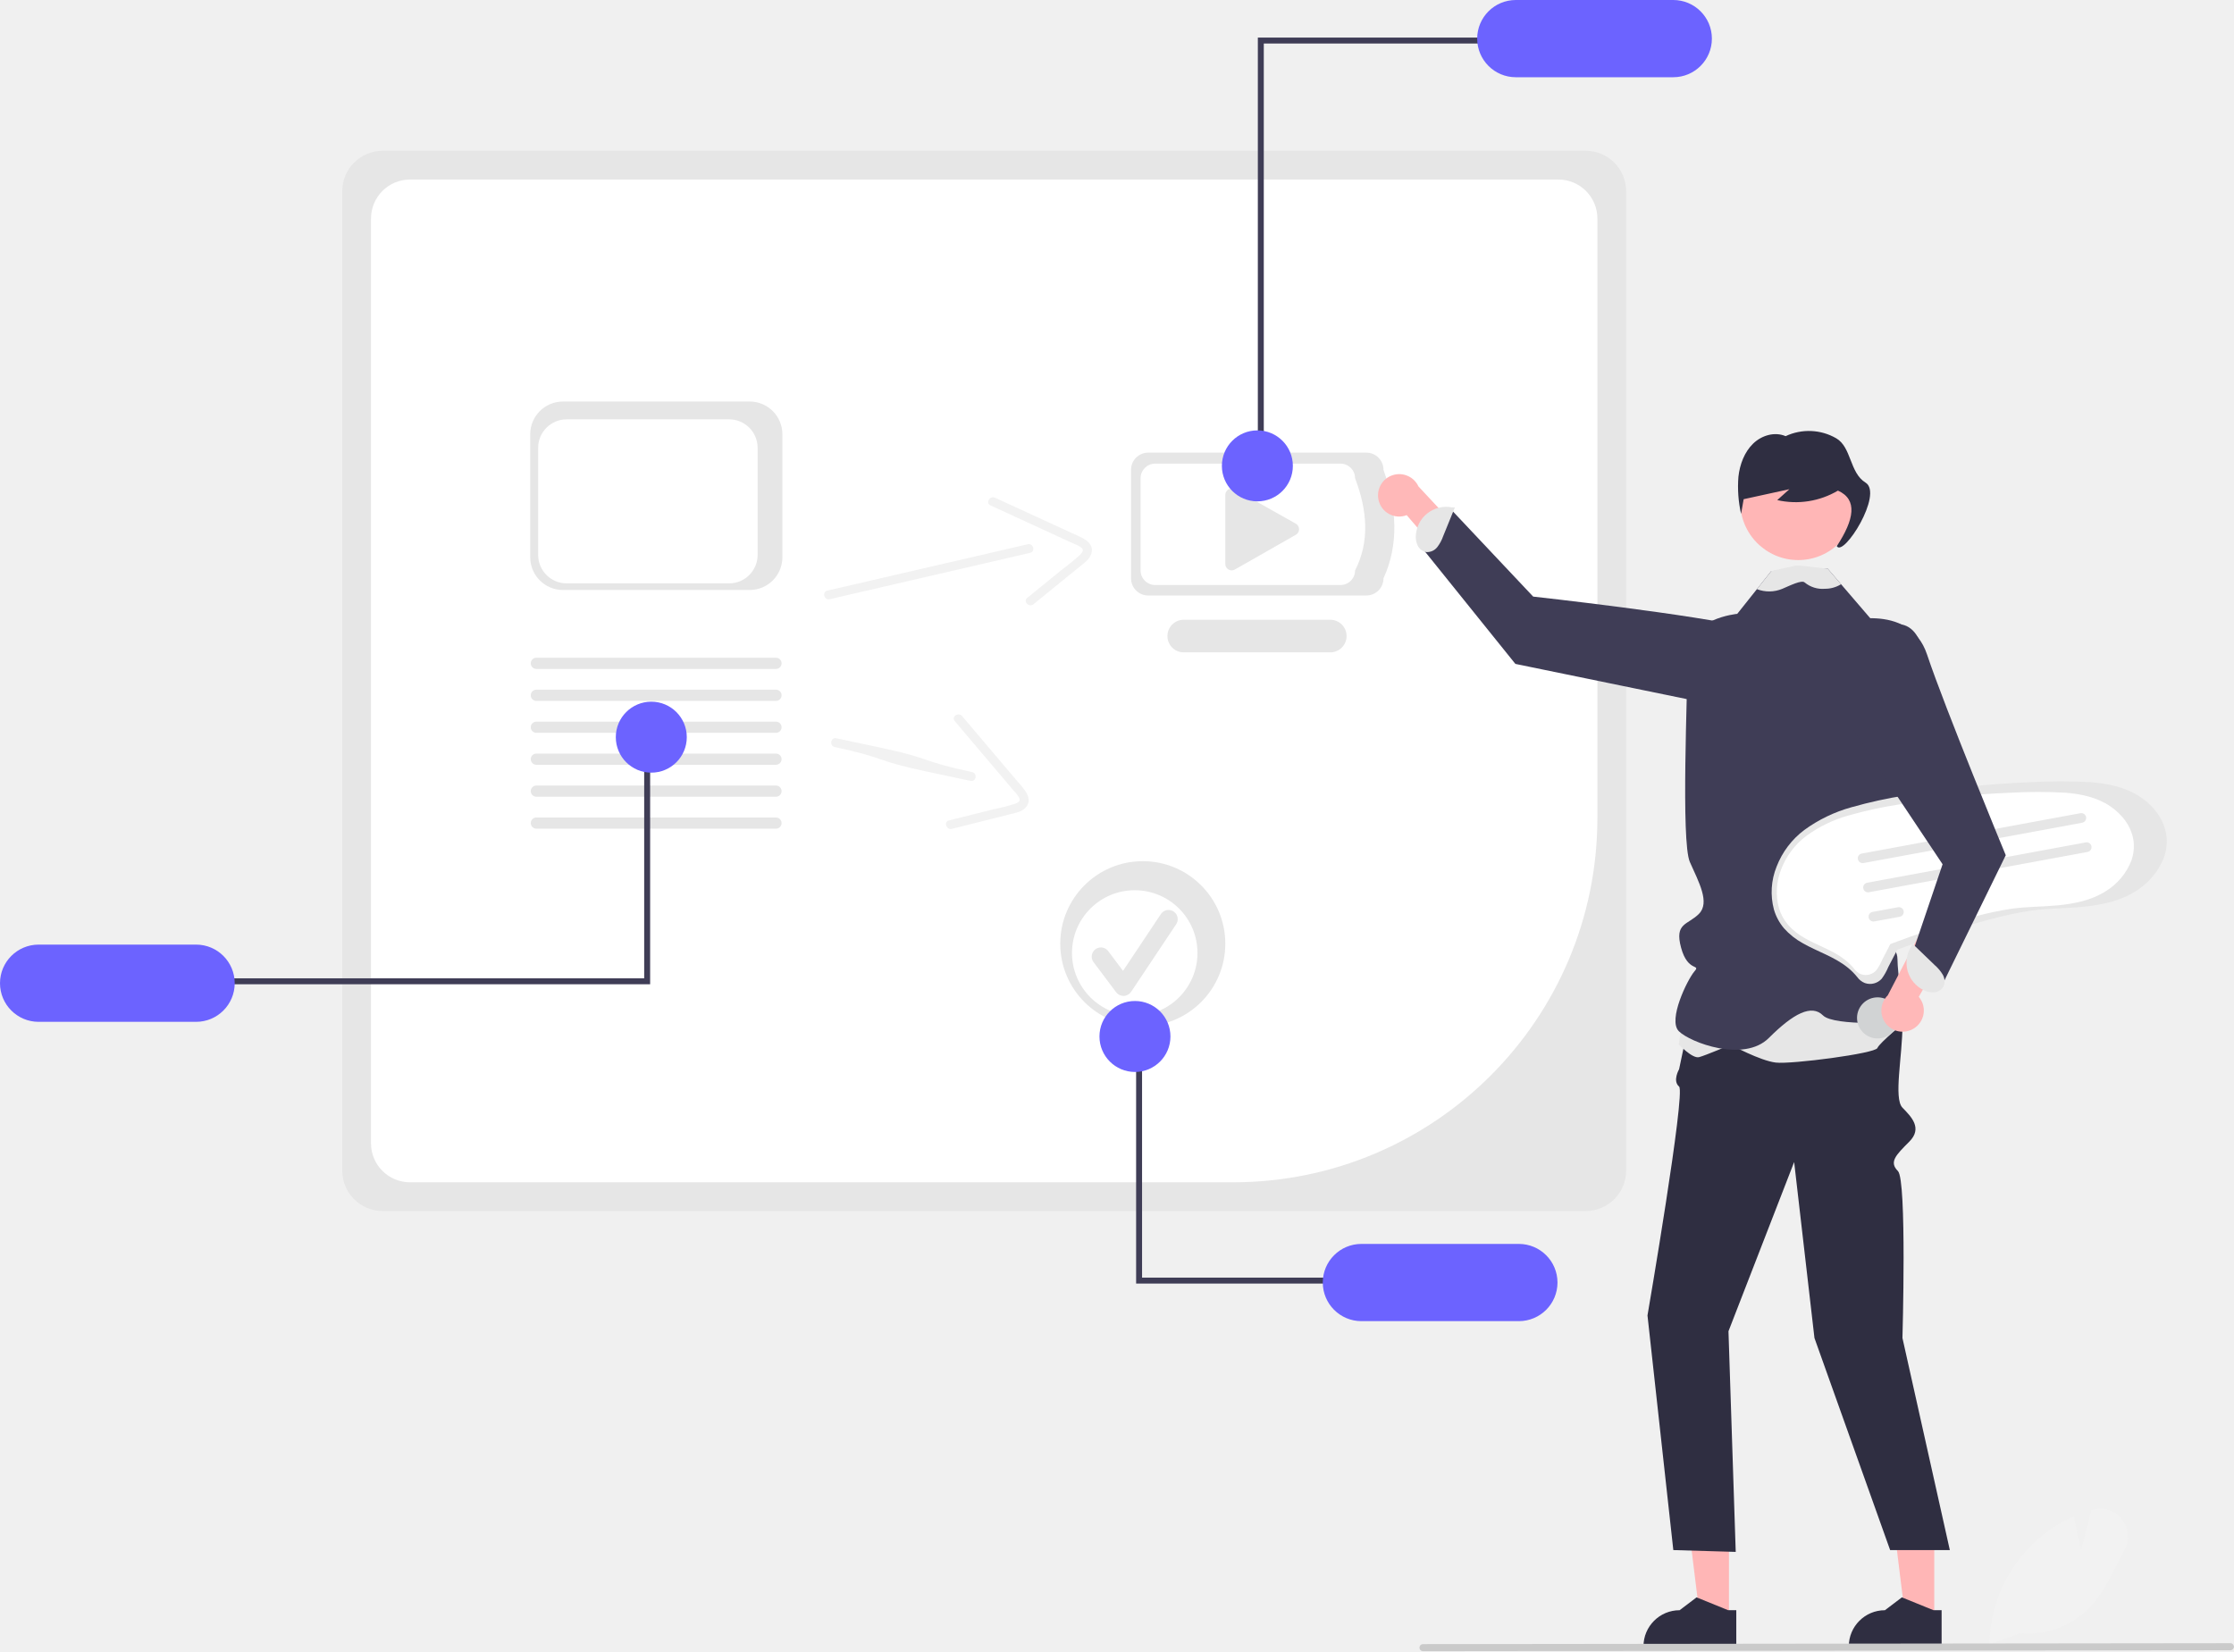
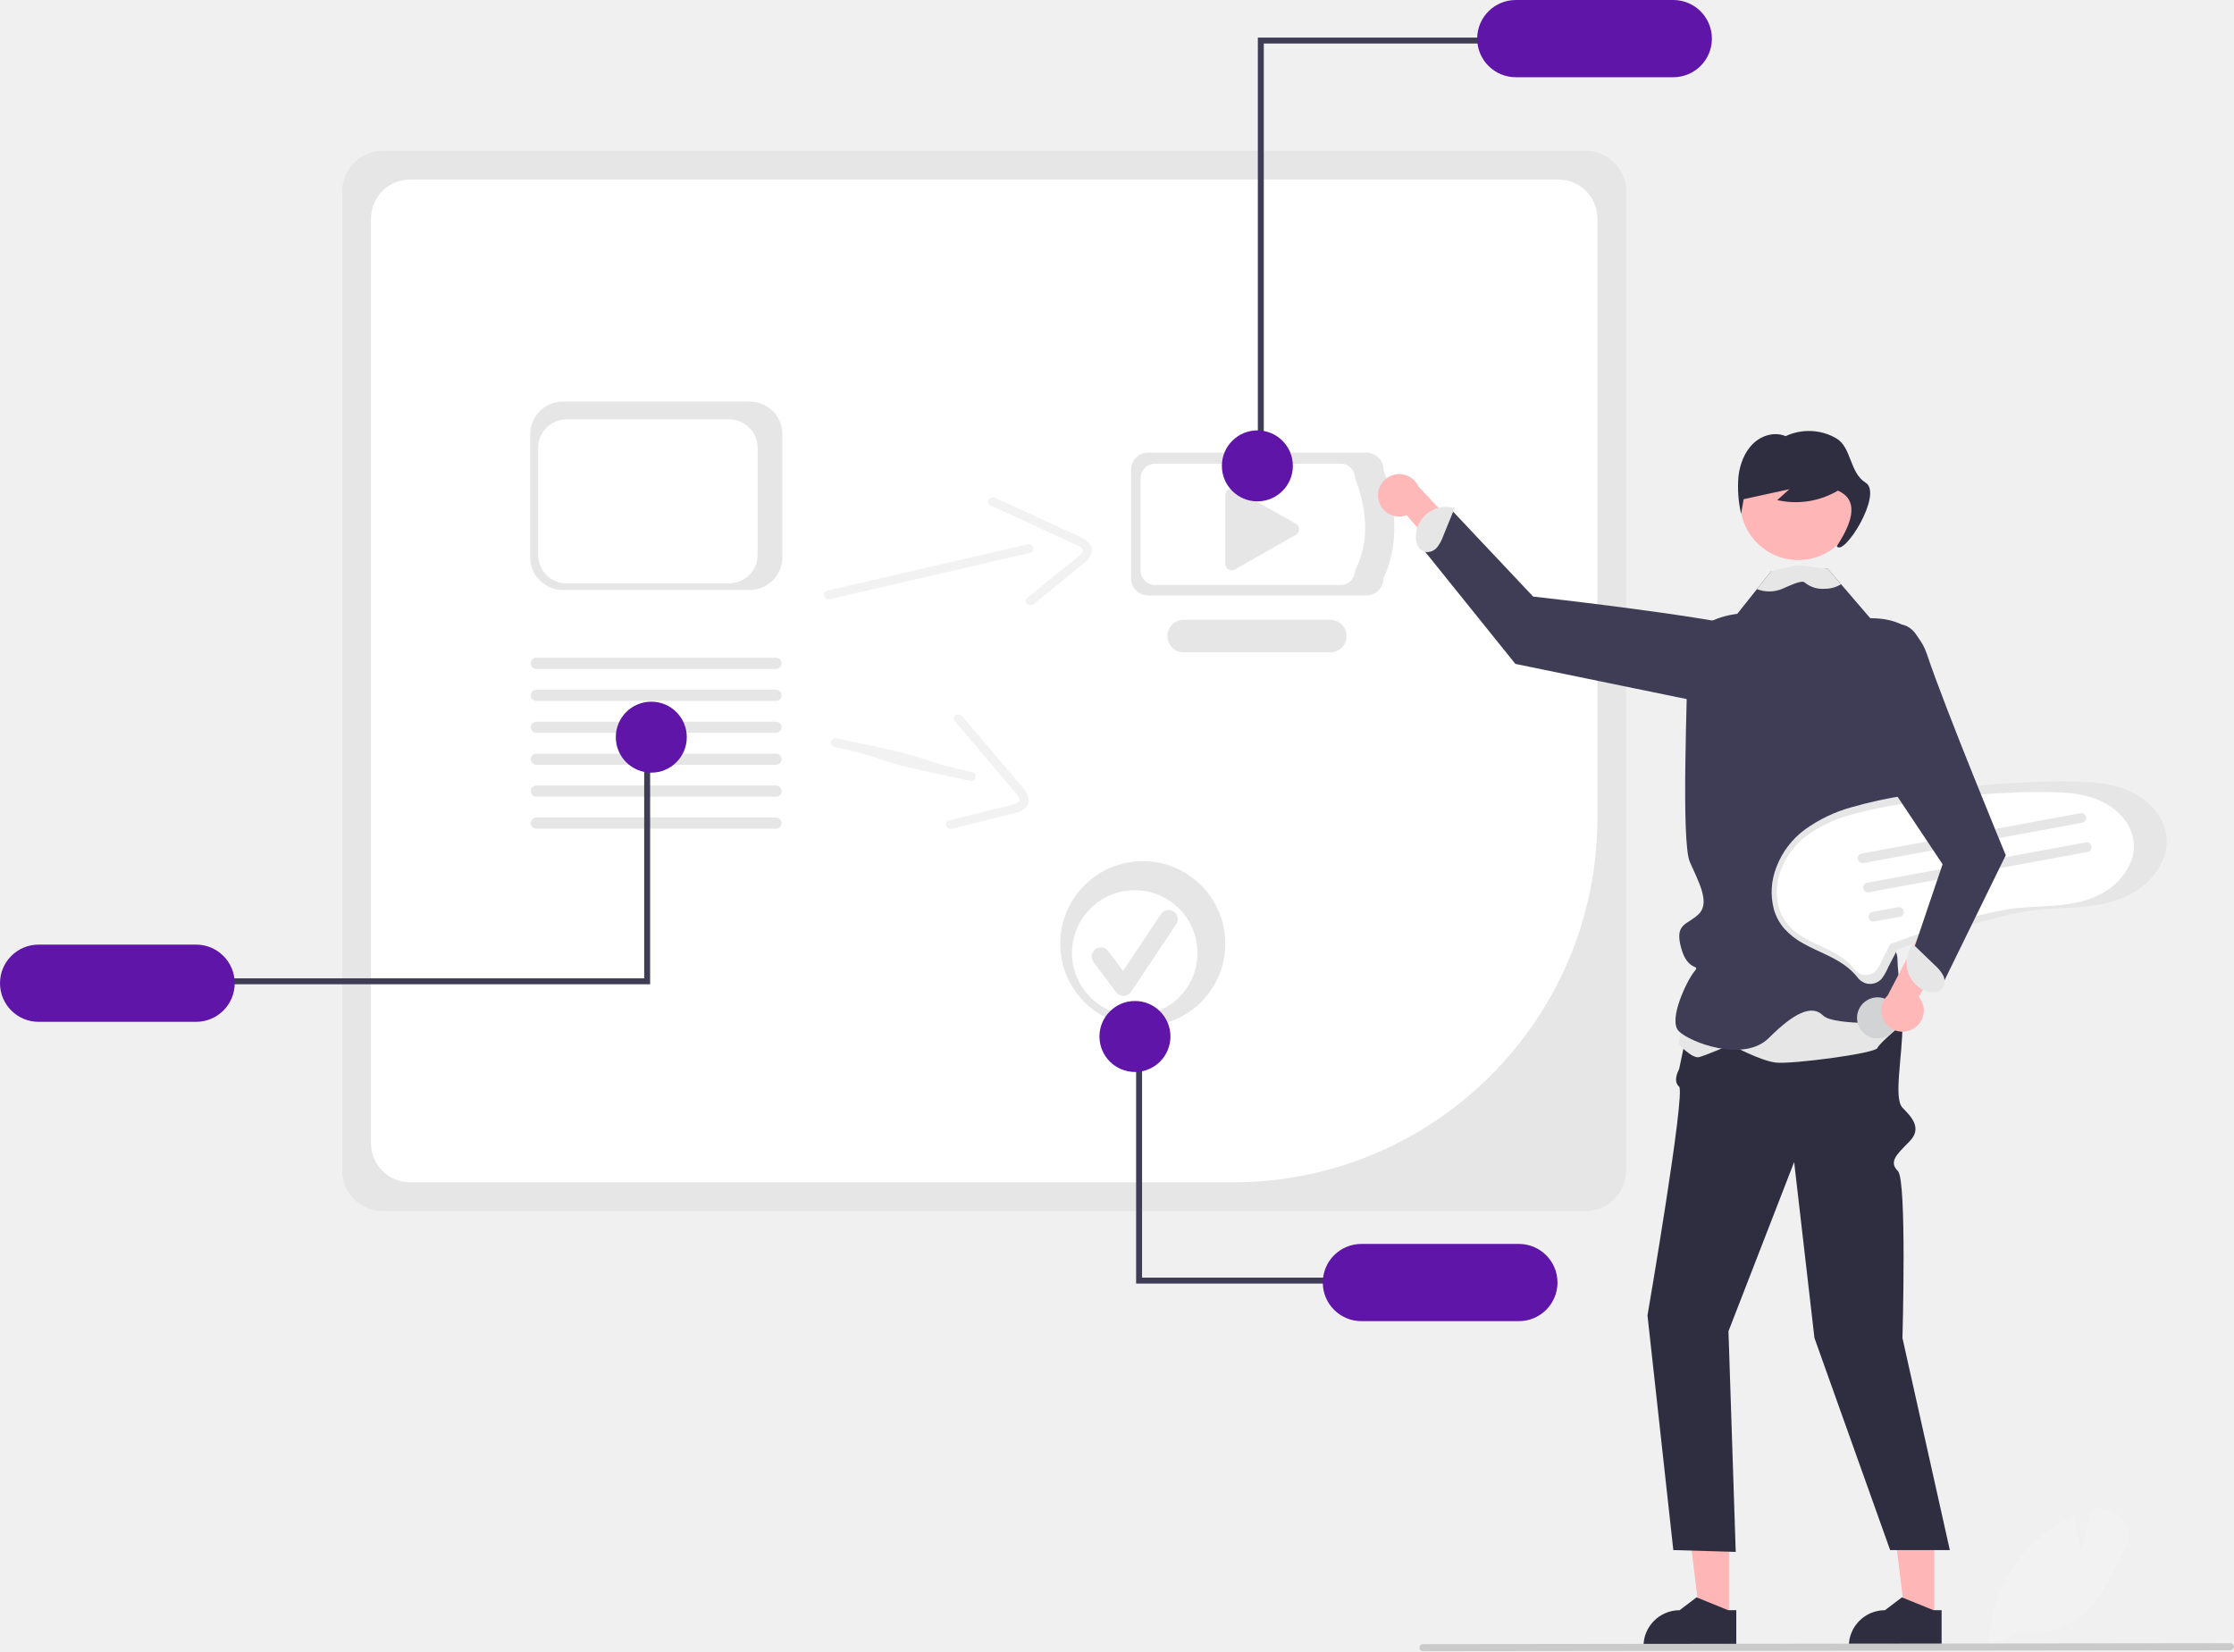
<svg xmlns="http://www.w3.org/2000/svg" data-name="Layer 1" width="751.951" height="555.868" viewBox="0 0 751.951 555.868">
  <path d="M757.765,579.763H352.83a13.625,13.625,0,0,1-13.609-13.609V236.431a13.625,13.625,0,0,1,13.609-13.609H757.765a13.625,13.625,0,0,1,13.609,13.609V566.154A13.625,13.625,0,0,1,757.765,579.763Z" transform="translate(-224.0247 -172.0659)" fill="#e6e6e6" />
  <path d="M362.011,232.509a13.124,13.124,0,0,0-13.109,13.109V556.975a13.124,13.124,0,0,0,13.109,13.108H639.174a122.66,122.66,0,0,0,122.521-122.521V245.618a13.124,13.124,0,0,0-13.109-13.109Z" transform="translate(-224.0247 -172.0659)" fill="#fff" />
  <path d="M683.925,372.54H610.5a5.782,5.782,0,0,1-5.776-5.776V330.219a5.782,5.782,0,0,1,5.776-5.776h73.424a5.782,5.782,0,0,1,5.776,5.776c4.543,12.932,5.189,25.221,0,36.545A5.782,5.782,0,0,1,683.925,372.54Z" transform="translate(-224.0247 -172.0659)" fill="#e6e6e6" />
  <path d="M675.226,369.008H612.845a4.913,4.913,0,0,1-4.907-4.907V333.052a4.913,4.913,0,0,1,4.907-4.907h62.382a4.913,4.913,0,0,1,4.907,4.907c4.21,11.058,4.887,21.521,0,31.049A4.913,4.913,0,0,1,675.226,369.008Z" transform="translate(-224.0247 -172.0659)" fill="#fff" />
  <path d="M671.862,391.683H622.4a5.488,5.488,0,0,1-.02-10.975h49.482a5.488,5.488,0,0,1,0,10.975Z" transform="translate(-224.0247 -172.0659)" fill="#e6e6e6" />
  <path d="M638.606,336.528a2.153,2.153,0,0,0-2.146,2.149v23.261a2.145,2.145,0,0,0,3.208,1.864l20.531-11.707a2.144,2.144,0,0,0-.01-3.733l-20.53-11.555A2.142,2.142,0,0,0,638.606,336.528Z" transform="translate(-224.0247 -172.0659)" fill="#e6e6e6" />
  <path d="M938.139,683.43a9.168,9.168,0,0,0-9.789-3.129l-.384.114-3.447,13.459c-.516-2.006-1.622-6.534-2.318-10.966l-.06-.366-.342.15a46.75,46.75,0,0,0-10.084,6.078A48.361,48.361,0,0,0,893.631,725.188l-.006.258-.006.162.456-.162,9.795-3.501a29.241,29.241,0,0,0,23.578-8.792c3.958-4.174,6.672-9.543,9.297-14.738.769-1.513,1.555-3.075,2.36-4.576A9.319,9.319,0,0,0,938.139,683.43Z" transform="translate(-224.0247 -172.0659)" fill="#f2f2f2" />
  <path d="M687.995,340.212a7.098,7.098,0,0,0,9.517,5.28l29.275,34.056,3.706-12.572-29.023-31.157a7.136,7.136,0,0,0-13.474,4.393Z" transform="translate(-224.0247 -172.0659)" fill="#ffb8b8" />
  <polygon points="581.955 545.239 572.267 545.239 567.658 507.87 581.957 507.87 581.955 545.239" fill="#ffb6b6" />
  <path d="M805.721,714.141l-10.344-4.207-.296-.122-5.711,4.329a12.161,12.161,0,0,0-12.159,12.159v.395h31.237V714.141Z" transform="translate(-224.0247 -172.0659)" fill="#2f2e41" />
  <polygon points="651.067 545.239 641.379 545.239 636.77 507.87 651.069 507.87 651.067 545.239" fill="#ffb6b6" />
  <path d="M874.833,714.141l-10.344-4.207-.296-.122-5.711,4.329a12.161,12.161,0,0,0-12.159,12.159v.395h31.237V714.141Z" transform="translate(-224.0247 -172.0659)" fill="#2f2e41" />
  <path d="M852.226,494.155s12.152,12.642,12.152,23.029-3.038,24.65,0,27.772,6.835,6.919,2.278,11.476-6.835,6.835-3.797,9.873,1.519,56.201,1.519,56.201L880.327,693.897H860.234l-25.475-71.391-6.835-59.239-22.105,56.96,2.441,74.282-21.006-.613-8.695-78.985s12.911-75.134,10.633-77.06,0-5.813,0-5.813l6.076-28.77Z" transform="translate(-224.0247 -172.0659)" fill="#2f2e41" />
  <path d="M828.435,404.522s4.132-16.282-14.904-20.95-73.449-10.665-73.449-10.665l-27.499-29.18-9.318,13.532,30.827,38.308,73.043,15.003Z" transform="translate(-224.0247 -172.0659)" fill="#3f3d56" />
  <path d="M707.794,356.262a12.889,12.889,0,0,0,1.979-3.665l3.944-9.69-1.024-.043a10.23,10.23,0,0,0-12.095,9.316,6.661,6.661,0,0,0,.644,3.621,3.947,3.947,0,0,0,2.891,2.12A4.364,4.364,0,0,0,707.794,356.262Z" transform="translate(-224.0247 -172.0659)" fill="#e6e6e6" />
  <path d="M791.388,507.149l-2.278,16.516s4.557,4.894,6.835,4.282,10.633-4.173,10.633-4.173,9.873,5.396,15.189,6.008,33.417-3.059,34.176-4.894,9.587-9.019,9.587-9.019l-3.511-20.955Z" transform="translate(-224.0247 -172.0659)" fill="#e6e6e6" />
  <path d="M865.383,449.369s-1.929,15.926-.41,17.392c1.519,1.458-1.519,10.686-4.557,16.762s2.278,6.835,2.278,11.392,2.278,21.265,2.278,21.265-23.544,1.519-27.341-2.278-9.873-.759-18.227,7.595-26.498,1.519-30.295-2.278,2.954-17.468,5.233-20.118-2.195.418-4.473-7.982,2.195-7.595,5.992-11.392,0-10.633-3.038-17.468-.759-57.72-.759-69.871,16.708-13.671,16.708-13.671l6.615-8.316,4.861-6.114,9.524-.38.251-.008,9.212-.372,4.473,5.21,9.873,11.498,11.392,2.278c9.114,3.038,6.835,22.025,6.835,22.025Z" transform="translate(-224.0247 -172.0659)" fill="#3f3d56" />
  <circle cx="605.277" cy="169.023" r="19.522" fill="#ffb6b6" />
  <path d="M851.938,334.521c-5.37-3.293-4.682-11.903-9.855-14.91a18.424,18.424,0,0,0-17.032-.715c-3.644-1.559-8.01-.315-10.925,2.5s-4.493,6.968-4.959,11.145a41.705,41.705,0,0,0,.894,12.526q.434-2.475.869-4.949l15.39-3.364q-2.044,1.836-4.087,3.672a27.956,27.956,0,0,0,20.437-3.196c6.7,3.004,5.486,9.749-.396,18.701C844.551,359.729,858.056,338.274,851.938,334.521Z" transform="translate(-224.0247 -172.0659)" fill="#2f2e41" />
  <path d="M843.708,368.736a1.542,1.542,0,0,1-.137.099,10.227,10.227,0,0,1-5.324,1.443,9.414,9.414,0,0,1-6.782-2.127c-.995-.942-4.952,1.048-7.549,2.149a11.46,11.46,0,0,1-8.529.099l4.861-6.114,8.011-1.776h2l8.976,1.017Z" transform="translate(-224.0247 -172.0659)" fill="#e6e6e6" />
  <path d="M974.791,727.627l-271.75.307a1.191,1.191,0,1,1-.012-2.381h.012l271.75-.307a1.191,1.191,0,0,1,0,2.381Z" transform="translate(-224.0247 -172.0659)" fill="#cacaca" />
  <polygon points="425.383 155.694 423.383 155.694 423.383 12.651 502.04 12.651 502.04 14.651 425.383 14.651 425.383 155.694" fill="#3f3d56" />
-   <path d="M787.237,172.066h-53a13,13,0,1,0,0,26h53a13,13,0,0,0,0-26Z" transform="translate(-224.0247 -172.0659)" fill="#6c63ff" />
-   <circle cx="423.223" cy="156.834" r="11.946" fill="#6c63ff" />
+   <path d="M787.237,172.066h-53a13,13,0,1,0,0,26h53a13,13,0,0,0,0-26Z" transform="translate(-224.0247 -172.0659)" fill="#5e15a8" />
+   <circle cx="423.223" cy="156.834" r="11.946" fill="#5e15a8" />
  <path d="M503.297,373.788,555.703,361.661l15.042-3.481c1.882-.435,1.1-3.332-.782-2.897l-52.406,12.127-15.043,3.481c-1.882.435-1.1,3.332.782,2.897Z" transform="translate(-224.0247 -172.0659)" fill="#f2f2f2" />
  <path d="M557.413,342.206l28.055,12.905a9.289,9.289,0,0,1,2.655,1.437c.774.758.211,1.488-.421,2.149a63.263,63.263,0,0,1-5.971,4.929l-11.952,9.717c-1.5,1.22.617,3.348,2.103,2.14l10.41-8.463,5.205-4.232c1.475-1.199,3.27-2.422,3.862-4.332,1.245-4.013-3.668-5.608-6.399-6.864l-12.217-5.62L558.94,339.623c-1.74-.8-3.281,1.776-1.528,2.583Z" transform="translate(-224.0247 -172.0659)" fill="#f2f2f2" />
  <path d="M944.566,440.449c-4.998-3.389-11.07-4.648-17.005-5.075a182.41,182.41,0,0,0-20.252.024q-10.51.416-20.977,1.521-10.452,1.106-20.817,2.899a153.828,153.828,0,0,0-18.331,4.012,49.195,49.195,0,0,0-15.852,7.655,28.072,28.072,0,0,0-9.315,12.325,22.891,22.891,0,0,0-.899,14.456,17.234,17.234,0,0,0,3.408,6.331,23.744,23.744,0,0,0,6.348,5.026c4.958,2.831,10.576,4.533,15.06,8.158a21.29,21.29,0,0,1,3.215,3.197,5.835,5.835,0,0,0,2.583,2.032,5.275,5.275,0,0,0,5.668-1.459,19.189,19.189,0,0,0,2.231-3.966l2.366-4.564a6.382,6.382,0,0,1,.591-1.141c.177-.211-.14.004-.079-.051.033-.031.102-.03.14-.054a3.427,3.427,0,0,1,.611-.234q3.282-1.251,6.594-2.425c8.149-2.904,16.397-5.581,24.774-7.75a119.875,119.875,0,0,1,13.096-2.74c5.716-.814,11.518-.72,17.26-1.276,6.182-.599,12.56-1.85,17.862-5.254a23.193,23.193,0,0,0,9.602-11.493,16.08,16.08,0,0,0,.801-7.116C952.56,448.052,949.01,443.462,944.566,440.449Z" transform="translate(-224.0247 -172.0659)" fill="#e6e6e6" />
  <path d="M934.337,443.503c-4.517-3.062-10.004-4.2-15.367-4.586a164.839,164.839,0,0,0-18.301.022q-9.497.376-18.956,1.374-9.445 1-18.811,2.62a139.01,139.01,0,0,0-16.565,3.626A44.456,44.456,0,0,0,832.011,453.476a25.368,25.368,0,0,0-8.418,11.138,20.686,20.686,0,0,0-.813,13.063,15.574,15.574,0,0,0,3.079,5.721,21.457,21.457,0,0,0,5.737,4.542c4.48,2.558,9.557,4.097,13.609,7.372a19.239,19.239,0,0,1,2.906,2.889,5.273,5.273,0,0,0,2.334,1.836,4.767,4.767,0,0,0,5.122-1.319,17.341,17.341,0,0,0,2.016-3.584l2.138-4.124a5.767,5.767,0,0,1,.534-1.031c.16-.191-.126.004-.072-.046.03-.028.092-.027.126-.049a3.097,3.097,0,0,1,.552-.212q2.966-1.131,5.959-2.191c7.364-2.625,14.817-5.044,22.388-7.003a108.324,108.324,0,0,1,11.835-2.476c5.165-.736,10.409-.65,15.597-1.153,5.586-.541,11.351-1.672,16.141-4.748a20.959,20.959,0,0,0,8.677-10.386,14.531,14.531,0,0,0,.724-6.43C941.561,450.373,938.352,446.226,934.337,443.503Z" transform="translate(-224.0247 -172.0659)" fill="#fff" />
  <path d="M924.877,449.033,851.276,462.607a1.628,1.628,0,1,1-.6-3.201l.01-.002,73.601-13.575a1.628,1.628,0,1,1,.591,3.203Z" transform="translate(-224.0247 -172.0659)" fill="#e6e6e6" />
  <path d="M926.69,458.862,853.089,472.437a1.628,1.628,0,1,1-.6-3.201l.01-.002,73.601-13.575a1.628,1.628,0,1,1,.591,3.203Z" transform="translate(-224.0247 -172.0659)" fill="#e6e6e6" />
  <path d="M863.479,480.684l-8.577,1.582a1.628,1.628,0,0,1-.591-3.203l8.577-1.582a1.628,1.628,0,0,1,.591,3.203Z" transform="translate(-224.0247 -172.0659)" fill="#e6e6e6" />
  <circle cx="856.01" cy="514.742" r="6.921" transform="translate(-303.1895 -8.26639) rotate(-10.45006)" fill="#d1d3d4" />
  <path d="M476.366,370.688H413.5a11.021,11.021,0,0,1-11.008-11.008V318.248a11.021,11.021,0,0,1,11.008-11.008h62.866A11.021,11.021,0,0,1,487.374,318.248v41.433A11.021,11.021,0,0,1,476.366,370.688Z" transform="translate(-224.0247 -172.0659)" fill="#e6e6e6" />
  <path d="M469.457,368.456H414.744a9.592,9.592,0,0,1-9.58-9.58V322.817a9.592,9.592,0,0,1,9.58-9.58h54.713a9.592,9.592,0,0,1,9.58,9.58V358.876A9.592,9.592,0,0,1,469.457,368.456Z" transform="translate(-224.0247 -172.0659)" fill="#fff" />
  <path d="M485.221,408.017H404.555a1.882,1.882,0,0,1,0-3.764h80.666a1.882,1.882,0,0,1,0,3.764Z" transform="translate(-224.0247 -172.0659)" fill="#e6e6e6" />
  <path d="M485.221,397.261H404.555a1.882,1.882,0,0,1,0-3.764h80.666a1.882,1.882,0,0,1,0,3.764Z" transform="translate(-224.0247 -172.0659)" fill="#e6e6e6" />
  <path d="M485.221,418.772H404.555a1.882,1.882,0,1,1,0-3.764h80.666a1.882,1.882,0,1,1,0,3.764Z" transform="translate(-224.0247 -172.0659)" fill="#e6e6e6" />
  <path d="M485.221,429.527H404.555a1.882,1.882,0,1,1,0-3.764h80.666a1.882,1.882,0,1,1,0,3.764Z" transform="translate(-224.0247 -172.0659)" fill="#e6e6e6" />
  <path d="M485.221,440.283H404.555a1.882,1.882,0,1,1,0-3.764h80.666a1.882,1.882,0,1,1,0,3.764Z" transform="translate(-224.0247 -172.0659)" fill="#e6e6e6" />
  <path d="M485.221,451.038H404.555a1.882,1.882,0,0,1,0-3.764h80.666a1.882,1.882,0,0,1,0,3.764Z" transform="translate(-224.0247 -172.0659)" fill="#e6e6e6" />
  <polygon points="216.83 254.306 218.83 254.306 218.83 331.349 74.173 331.349 74.173 329.349 216.83 329.349 216.83 254.306" fill="#3f3d56" />
-   <path d="M237.025,516.066h53a13,13,0,0,0,0-26h-53a13,13,0,0,0,0,26Z" transform="translate(-224.0247 -172.0659)" fill="#6c63ff" />
-   <circle cx="219.223" cy="248.166" r="11.946" fill="#6c63ff" />
+   <path d="M237.025,516.066h53a13,13,0,0,0,0-26h-53a13,13,0,0,0,0,26Z" transform="translate(-224.0247 -172.0659)" fill="#5e15a8" />
+   <circle cx="219.223" cy="248.166" r="11.946" fill="#5e15a8" />
  <path d="M504.992,423.551c17.539,3.728,13.077,4.455,30.616,8.183l15.103,3.21c1.889.402,2.406-2.554.516-2.956-17.539-3.728-13.077-4.455-30.616-8.183l-15.103-3.21c-1.889-.402-2.407,2.554-.516,2.956Z" transform="translate(-224.0247 -172.0659)" fill="#f2f2f2" />
  <path d="M545.388,414.829l19.961,23.563a9.288,9.288,0,0,1,1.798,2.425c.381,1.015-.439,1.437-1.291,1.769A63.258,63.258,0,0,1,558.36,444.525l-14.941,3.748c-1.876.471-.858,3.295,1,2.829l13.013-3.265,6.507-1.632c1.843-.462,3.987-.812,5.332-2.292,2.826-3.109-.951-6.633-2.894-8.927L557.685,424.726l-9.819-11.591c-1.238-1.461-3.724.222-2.477,1.694Z" transform="translate(-224.0247 -172.0659)" fill="#f2f2f2" />
  <circle cx="384.653" cy="317.695" r="27.78" fill="#e6e6e6" />
  <circle cx="381.945" cy="320.814" r="21.119" fill="#fff" />
  <path d="M602.18,507.338a3.089,3.089,0,0,1-2.472-1.236l-7.579-10.105a3.09,3.09,0,1,1,4.942-3.71l.002.003,4.958,6.611,12.735-19.102a3.09,3.09,0,1,1,5.142,3.428l-15.158,22.736a3.091,3.091,0,0,1-2.485,1.375C602.237,507.338,602.209,507.338,602.18,507.338Z" transform="translate(-224.0247 -172.0659)" fill="#e6e6e6" />
  <path d="M868.075,518.379a7.098,7.098,0,0,0,1.794-10.734l22.306-38.978-13.088.711L859.429,507.149a7.136,7.136,0,0,0,8.646,11.23Z" transform="translate(-224.0247 -172.0659)" fill="#ffb8b8" />
  <path d="M842.951,381.753s23.624-7.595,29.7,10.633,26.501,67.593,26.501,67.593l-21.944,44.809-9.873-10.633,10.552-31.138-30.379-45.568Z" transform="translate(-224.0247 -172.0659)" fill="#3f3d56" />
  <path d="M877.961,500.212a12.89,12.89,0,0,0-2.671-3.196l-7.538-7.255-.419.935a10.23,10.23,0,0,0,4.168,14.687,6.661,6.661,0,0,0,3.602.744,3.946,3.946,0,0,0,3.041-1.899A4.364,4.364,0,0,0,877.961,500.212Z" transform="translate(-224.0247 -172.0659)" fill="#e6e6e6" />
  <polygon points="384.412 355.068 382.412 355.068 382.412 432.111 450.069 432.111 450.069 430.111 384.412 430.111 384.412 355.068" fill="#3f3d56" />
-   <path d="M748.267,603.828a13.012,13.012,0,0,0-13-13h-53a13,13,0,0,0,0,26h53A13.012,13.012,0,0,0,748.267,603.828Z" transform="translate(-224.0247 -172.0659)" fill="#6c63ff" />
-   <circle cx="382.019" cy="348.928" r="11.946" fill="#6c63ff" />
+   <path d="M748.267,603.828a13.012,13.012,0,0,0-13-13h-53a13,13,0,0,0,0,26h53A13.012,13.012,0,0,0,748.267,603.828Z" transform="translate(-224.0247 -172.0659)" fill="#5e15a8" />
+   <circle cx="382.019" cy="348.928" r="11.946" fill="#5e15a8" />
</svg>
